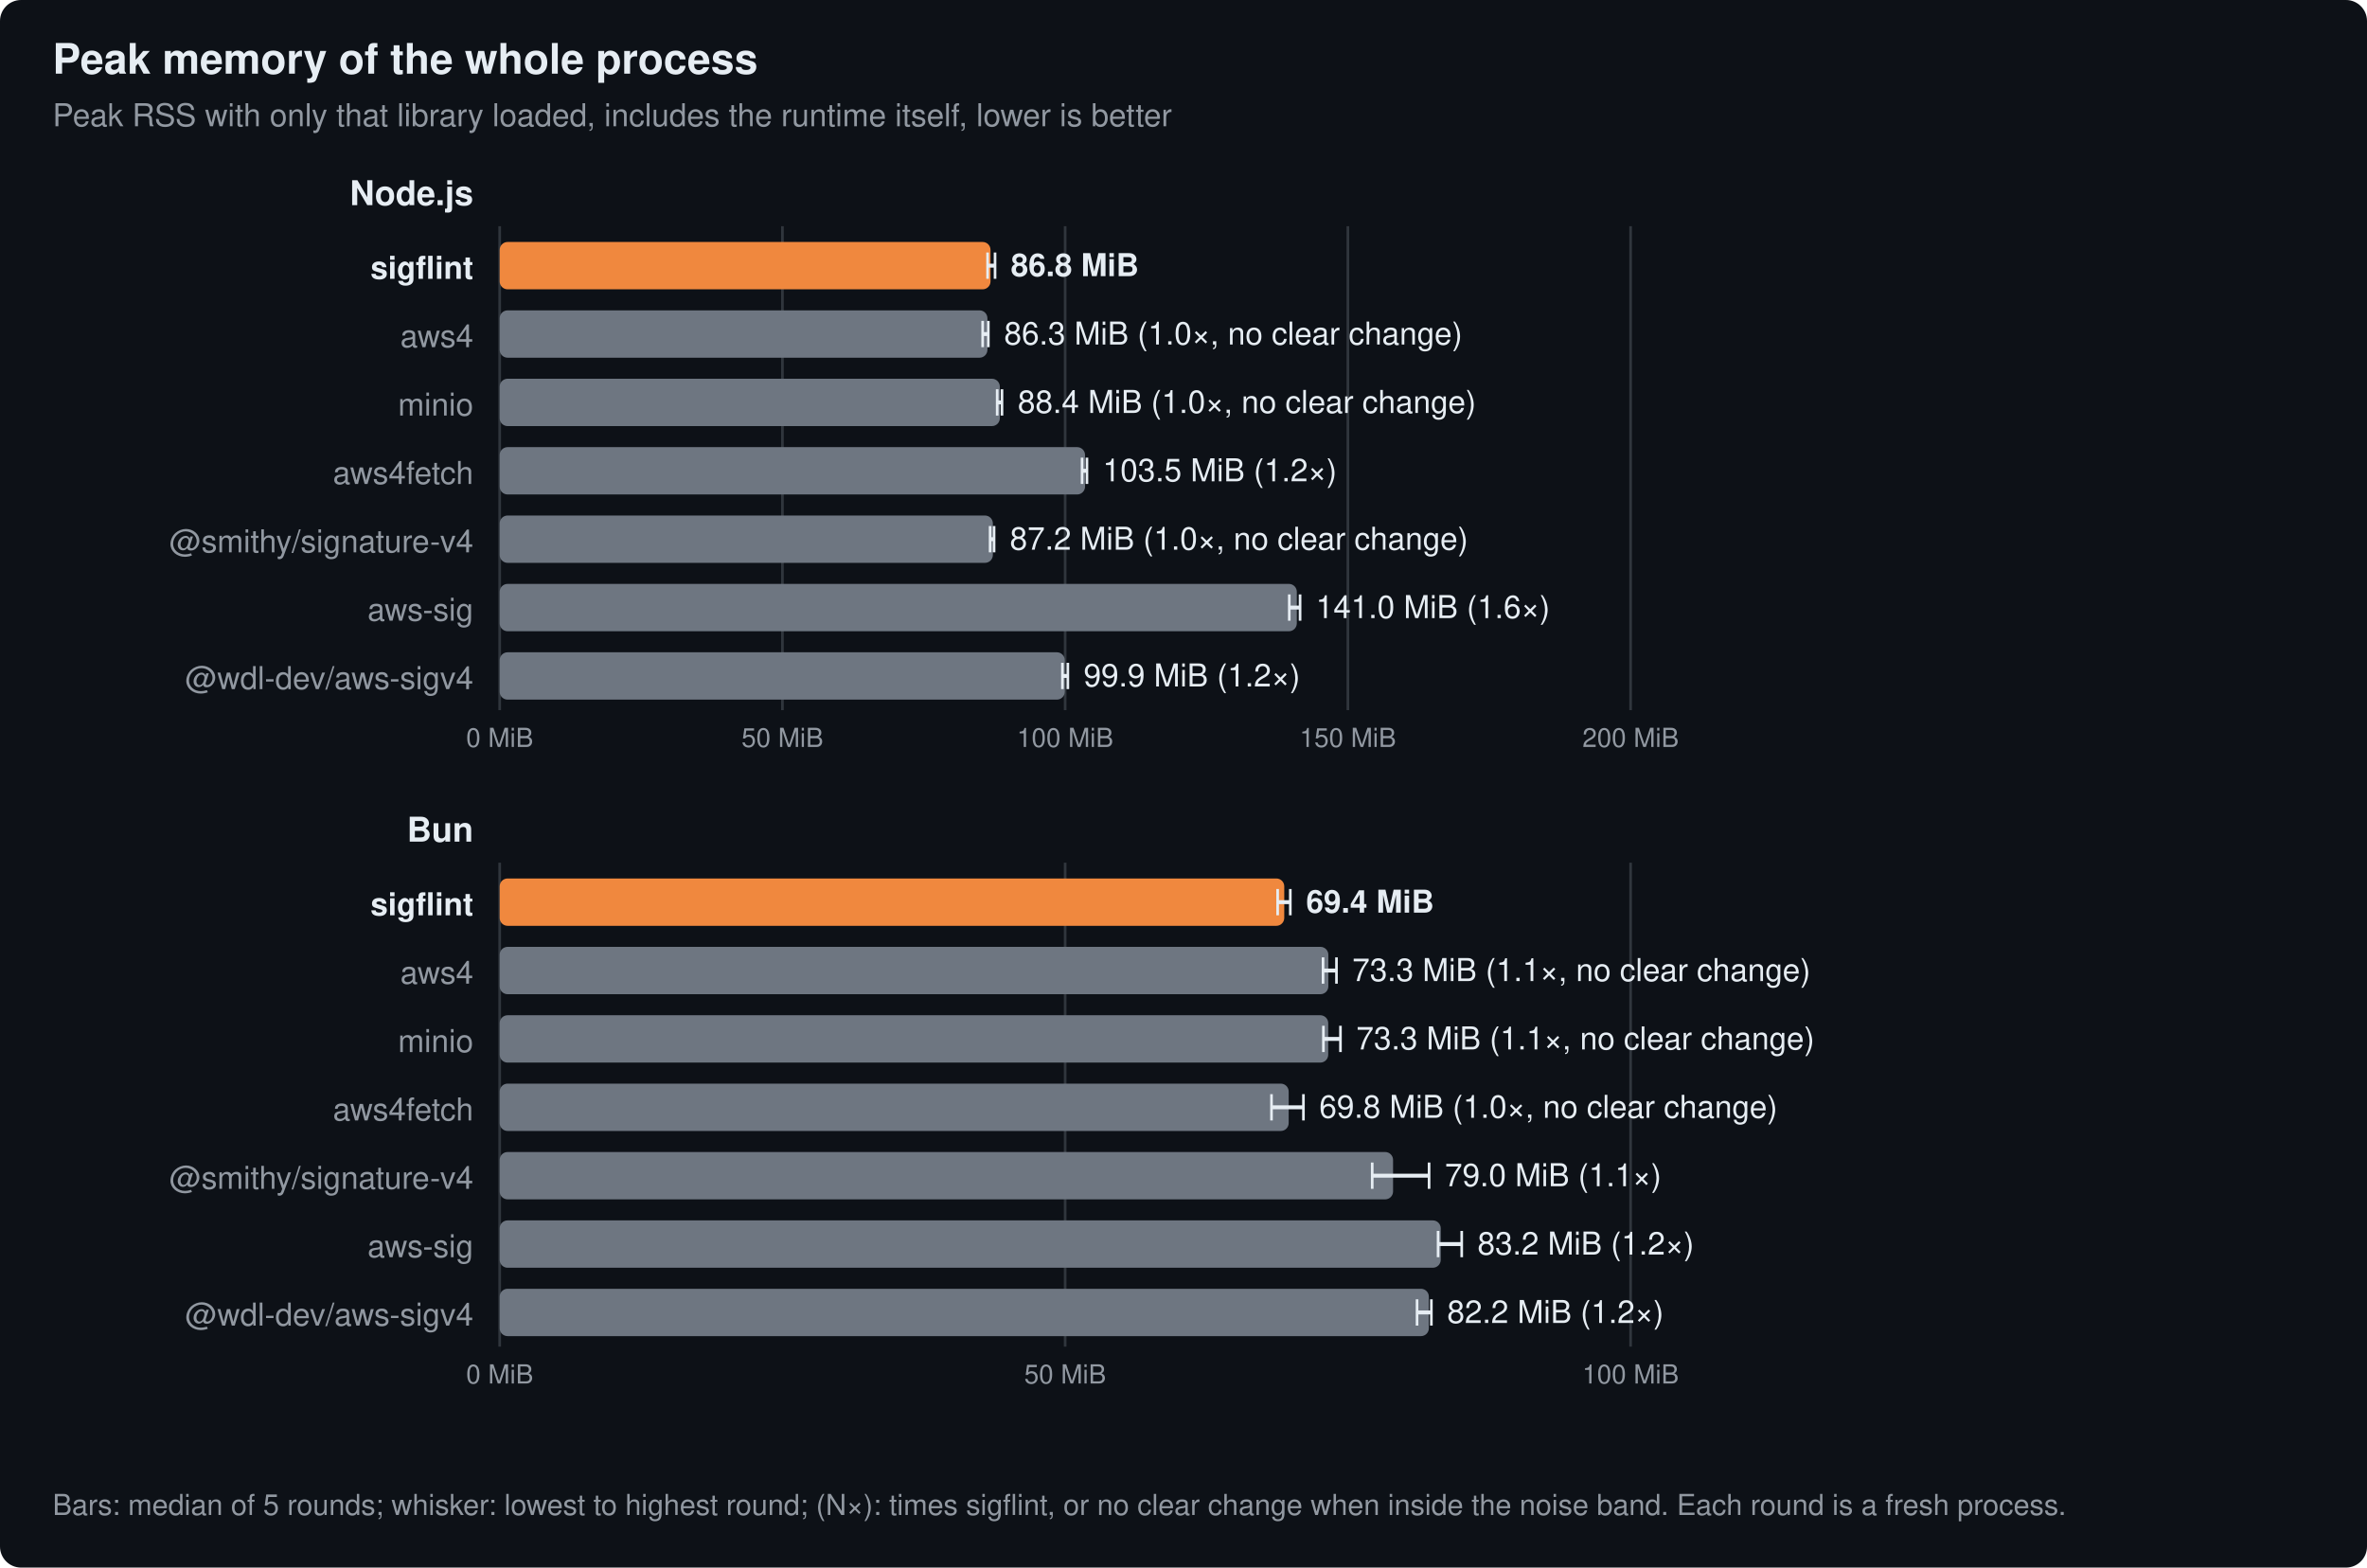
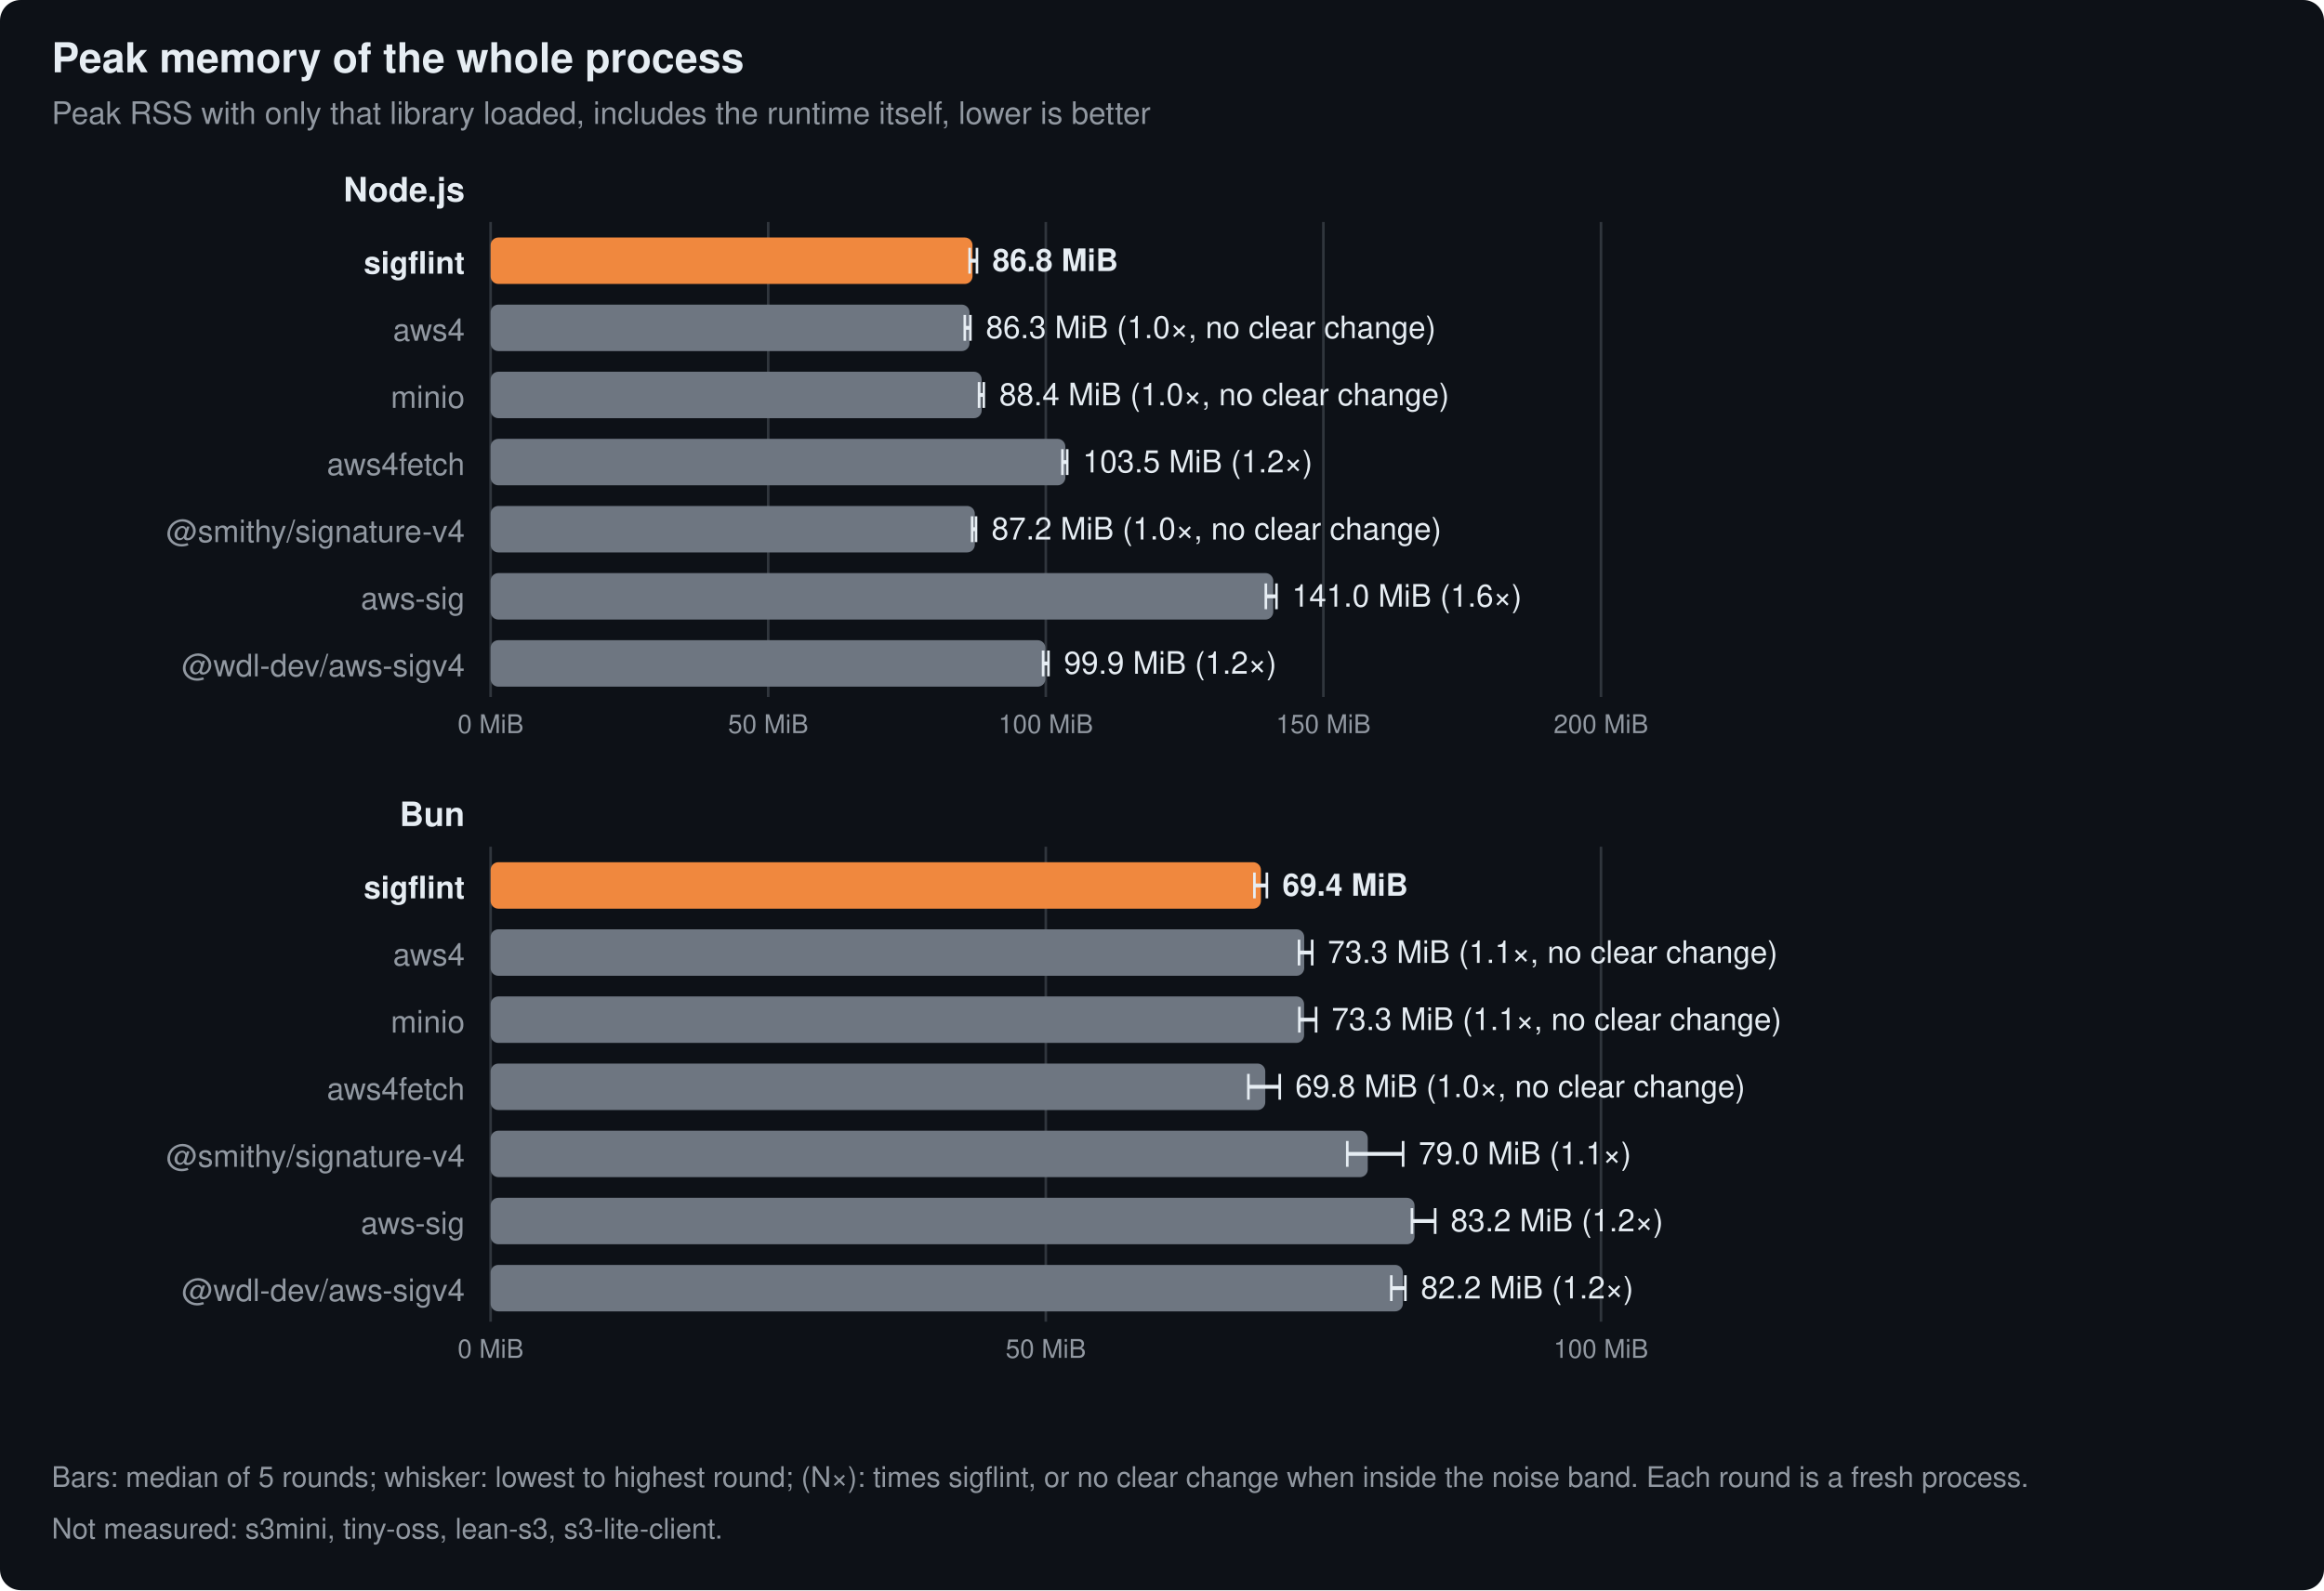
- <svg xmlns="http://www.w3.org/2000/svg" width="900" height="596" viewBox="0 0 900 596" role="img" aria-labelledby="t" font-family="-apple-system,BlinkMacSystemFont,'Segoe UI',Helvetica,Arial,sans-serif">
-   <rect width="900" height="596" rx="8" fill="#0d1117" />
+ <svg xmlns="http://www.w3.org/2000/svg" width="900" height="616" viewBox="0 0 900 616" role="img" aria-labelledby="t" font-family="-apple-system,BlinkMacSystemFont,'Segoe UI',Helvetica,Arial,sans-serif">
+   <rect width="900" height="616" rx="8" fill="#0d1117" />
  <text x="20" y="28" font-size="16" fill="#e6edf3" text-anchor="start" font-weight="600">Peak memory of the whole process</text>
  <text x="20" y="48" font-size="12" fill="#9198a1" text-anchor="start" font-weight="400">Peak RSS with only that library loaded, includes the runtime itself, lower is better</text>
  <text x="180" y="78" font-size="13" fill="#e6edf3" text-anchor="end" font-weight="700">Node.js</text>
  <line x1="190" y1="86" x2="190" y2="270" stroke="#30363d" />
  <text x="190" y="284" font-size="10" fill="#9198a1" text-anchor="middle" font-weight="400">0 MiB</text>
  <line x1="297.5" y1="86" x2="297.5" y2="270" stroke="#30363d" />
  <text x="297.5" y="284" font-size="10" fill="#9198a1" text-anchor="middle" font-weight="400">50 MiB</text>
  <line x1="405" y1="86" x2="405" y2="270" stroke="#30363d" />
  <text x="405" y="284" font-size="10" fill="#9198a1" text-anchor="middle" font-weight="400">100 MiB</text>
  <line x1="512.5" y1="86" x2="512.5" y2="270" stroke="#30363d" />
  <text x="512.5" y="284" font-size="10" fill="#9198a1" text-anchor="middle" font-weight="400">150 MiB</text>
  <line x1="620" y1="86" x2="620" y2="270" stroke="#30363d" />
  <text x="620" y="284" font-size="10" fill="#9198a1" text-anchor="middle" font-weight="400">200 MiB</text>
  <text x="180" y="106" font-size="12" fill="#e6edf3" text-anchor="end" font-weight="700">sigflint</text>
  <rect x="190" y="92" width="186.622" height="18" rx="3" fill="#f0883e" />
  <line x1="375.505" y1="101" x2="378.343" y2="101" stroke="#e6edf3" stroke-width="1.5" />
  <line x1="375.505" y1="96" x2="375.505" y2="106" stroke="#e6edf3" />
  <line x1="378.343" y1="96" x2="378.343" y2="106" stroke="#e6edf3" />
  <text x="384.343" y="105" font-size="12" fill="#e6edf3" text-anchor="start" font-weight="700">86.8 MiB</text>
  <text x="180" y="132" font-size="12" fill="#9198a1" text-anchor="end" font-weight="400">aws4</text>
  <rect x="190" y="118" width="185.446" height="18" rx="3" fill="#6e7681" />
  <line x1="373.632" y1="127" x2="375.79" y2="127" stroke="#e6edf3" stroke-width="1.5" />
  <line x1="373.632" y1="122" x2="373.632" y2="132" stroke="#e6edf3" />
  <line x1="375.79" y1="122" x2="375.79" y2="132" stroke="#e6edf3" />
  <text x="381.79" y="131" font-size="12" fill="#e6edf3" text-anchor="start" font-weight="400">86.3 MiB  (1.0×, no clear change)</text>
  <text x="180" y="158" font-size="12" fill="#9198a1" text-anchor="end" font-weight="400">minio</text>
  <rect x="190" y="144" width="190.166" height="18" rx="3" fill="#6e7681" />
  <line x1="379.158" y1="153" x2="380.98" y2="153" stroke="#e6edf3" stroke-width="1.5" />
  <line x1="379.158" y1="148" x2="379.158" y2="158" stroke="#e6edf3" />
  <line x1="380.98" y1="148" x2="380.98" y2="158" stroke="#e6edf3" />
  <text x="386.98" y="157" font-size="12" fill="#e6edf3" text-anchor="start" font-weight="400">88.4 MiB  (1.0×, no clear change)</text>
  <text x="180" y="184" font-size="12" fill="#9198a1" text-anchor="end" font-weight="400">aws4fetch</text>
  <rect x="190" y="170" width="222.567" height="18" rx="3" fill="#6e7681" />
  <line x1="411.433" y1="179" x2="413.289" y2="179" stroke="#e6edf3" stroke-width="1.5" />
  <line x1="411.433" y1="174" x2="411.433" y2="184" stroke="#e6edf3" />
  <line x1="413.289" y1="174" x2="413.289" y2="184" stroke="#e6edf3" />
  <text x="419.289" y="183" font-size="12" fill="#e6edf3" text-anchor="start" font-weight="400">103.5 MiB  (1.2×)</text>
  <text x="180" y="210" font-size="12" fill="#9198a1" text-anchor="end" font-weight="400">@smithy/signature-v4</text>
  <rect x="190" y="196" width="187.512" height="18" rx="3" fill="#6e7681" />
  <line x1="376.471" y1="205" x2="377.974" y2="205" stroke="#e6edf3" stroke-width="1.5" />
  <line x1="376.471" y1="200" x2="376.471" y2="210" stroke="#e6edf3" />
  <line x1="377.974" y1="200" x2="377.974" y2="210" stroke="#e6edf3" />
  <text x="383.974" y="209" font-size="12" fill="#e6edf3" text-anchor="start" font-weight="400">87.2 MiB  (1.0×, no clear change)</text>
  <text x="180" y="236" font-size="12" fill="#9198a1" text-anchor="end" font-weight="400">aws-sig</text>
  <rect x="190" y="222" width="303.083" height="18" rx="3" fill="#6e7681" />
  <line x1="490.219" y1="231" x2="494.326" y2="231" stroke="#e6edf3" stroke-width="1.5" />
  <line x1="490.219" y1="226" x2="490.219" y2="236" stroke="#e6edf3" />
  <line x1="494.326" y1="226" x2="494.326" y2="236" stroke="#e6edf3" />
  <text x="500.326" y="235" font-size="12" fill="#e6edf3" text-anchor="start" font-weight="400">141.0 MiB  (1.6×)</text>
  <text x="180" y="262" font-size="12" fill="#9198a1" text-anchor="end" font-weight="400">@wdl-dev/aws-sigv4</text>
  <rect x="190" y="248" width="214.857" height="18" rx="3" fill="#6e7681" />
  <line x1="403.959" y1="257" x2="406.025" y2="257" stroke="#e6edf3" stroke-width="1.5" />
  <line x1="403.959" y1="252" x2="403.959" y2="262" stroke="#e6edf3" />
  <line x1="406.025" y1="252" x2="406.025" y2="262" stroke="#e6edf3" />
  <text x="412.025" y="261" font-size="12" fill="#e6edf3" text-anchor="start" font-weight="400">99.9 MiB  (1.2×)</text>
  <text x="180" y="320" font-size="13" fill="#e6edf3" text-anchor="end" font-weight="700">Bun</text>
  <line x1="190" y1="328" x2="190" y2="512" stroke="#30363d" />
  <text x="190" y="526" font-size="10" fill="#9198a1" text-anchor="middle" font-weight="400">0 MiB</text>
  <line x1="405" y1="328" x2="405" y2="512" stroke="#30363d" />
  <text x="405" y="526" font-size="10" fill="#9198a1" text-anchor="middle" font-weight="400">50 MiB</text>
  <line x1="620" y1="328" x2="620" y2="512" stroke="#30363d" />
  <text x="620" y="526" font-size="10" fill="#9198a1" text-anchor="middle" font-weight="400">100 MiB</text>
  <text x="180" y="348" font-size="12" fill="#e6edf3" text-anchor="end" font-weight="700">sigflint</text>
  <rect x="190" y="334" width="298.312" height="18" rx="3" fill="#f0883e" />
  <line x1="485.793" y1="343" x2="490.614" y2="343" stroke="#e6edf3" stroke-width="1.5" />
  <line x1="485.793" y1="338" x2="485.793" y2="348" stroke="#e6edf3" />
  <line x1="490.614" y1="338" x2="490.614" y2="348" stroke="#e6edf3" />
  <text x="496.614" y="347" font-size="12" fill="#e6edf3" text-anchor="start" font-weight="700">69.4 MiB</text>
  <text x="180" y="374" font-size="12" fill="#9198a1" text-anchor="end" font-weight="400">aws4</text>
  <rect x="190" y="360" width="315.076" height="18" rx="3" fill="#6e7681" />
  <line x1="503.06" y1="369" x2="508.166" y2="369" stroke="#e6edf3" stroke-width="1.5" />
  <line x1="503.06" y1="364" x2="503.06" y2="374" stroke="#e6edf3" />
  <line x1="508.166" y1="364" x2="508.166" y2="374" stroke="#e6edf3" />
  <text x="514.166" y="373" font-size="12" fill="#e6edf3" text-anchor="start" font-weight="400">73.3 MiB  (1.1×, no clear change)</text>
  <text x="180" y="400" font-size="12" fill="#9198a1" text-anchor="end" font-weight="400">minio</text>
  <rect x="190" y="386" width="315.025" height="18" rx="3" fill="#6e7681" />
  <line x1="503.195" y1="395" x2="509.678" y2="395" stroke="#e6edf3" stroke-width="1.5" />
  <line x1="503.195" y1="390" x2="503.195" y2="400" stroke="#e6edf3" />
  <line x1="509.678" y1="390" x2="509.678" y2="400" stroke="#e6edf3" />
  <text x="515.678" y="399" font-size="12" fill="#e6edf3" text-anchor="start" font-weight="400">73.3 MiB  (1.1×, no clear change)</text>
  <text x="180" y="426" font-size="12" fill="#9198a1" text-anchor="end" font-weight="400">aws4fetch</text>
  <rect x="190" y="412" width="299.992" height="18" rx="3" fill="#6e7681" />
  <line x1="483.458" y1="421" x2="495.602" y2="421" stroke="#e6edf3" stroke-width="1.5" />
  <line x1="483.458" y1="416" x2="483.458" y2="426" stroke="#e6edf3" />
  <line x1="495.602" y1="416" x2="495.602" y2="426" stroke="#e6edf3" />
  <text x="501.602" y="425" font-size="12" fill="#e6edf3" text-anchor="start" font-weight="400">69.8 MiB  (1.0×, no clear change)</text>
  <text x="180" y="452" font-size="12" fill="#9198a1" text-anchor="end" font-weight="400">@smithy/signature-v4</text>
  <rect x="190" y="438" width="339.683" height="18" rx="3" fill="#6e7681" />
  <line x1="521.755" y1="447" x2="543.373" y2="447" stroke="#e6edf3" stroke-width="1.5" />
  <line x1="521.755" y1="442" x2="521.755" y2="452" stroke="#e6edf3" />
  <line x1="543.373" y1="442" x2="543.373" y2="452" stroke="#e6edf3" />
  <text x="549.373" y="451" font-size="12" fill="#e6edf3" text-anchor="start" font-weight="400">79.0 MiB  (1.1×)</text>
  <text x="180" y="478" font-size="12" fill="#9198a1" text-anchor="end" font-weight="400">aws-sig</text>
  <rect x="190" y="464" width="357.807" height="18" rx="3" fill="#6e7681" />
  <line x1="546.799" y1="473" x2="555.786" y2="473" stroke="#e6edf3" stroke-width="1.5" />
  <line x1="546.799" y1="468" x2="546.799" y2="478" stroke="#e6edf3" />
  <line x1="555.786" y1="468" x2="555.786" y2="478" stroke="#e6edf3" />
  <text x="561.786" y="477" font-size="12" fill="#e6edf3" text-anchor="start" font-weight="400">83.2 MiB  (1.2×)</text>
  <text x="180" y="504" font-size="12" fill="#9198a1" text-anchor="end" font-weight="400">@wdl-dev/aws-sigv4</text>
  <rect x="190" y="490" width="353.289" height="18" rx="3" fill="#6e7681" />
  <line x1="538.804" y1="499" x2="544.246" y2="499" stroke="#e6edf3" stroke-width="1.5" />
  <line x1="538.804" y1="494" x2="538.804" y2="504" stroke="#e6edf3" />
  <line x1="544.246" y1="494" x2="544.246" y2="504" stroke="#e6edf3" />
  <text x="550.246" y="503" font-size="12" fill="#e6edf3" text-anchor="start" font-weight="400">82.2 MiB  (1.2×)</text>
  <text x="20" y="576" font-size="11" fill="#9198a1" text-anchor="start" font-weight="400">Bars: median of 5 rounds; whisker: lowest to highest round; (N×): times sigflint, or no clear change when inside the noise band. Each round is a fresh process.</text>
+   <text x="20" y="596" font-size="11" fill="#9198a1" text-anchor="start" font-weight="400">Not measured: s3mini, tiny-oss, lean-s3, s3-lite-client.</text>
</svg>
